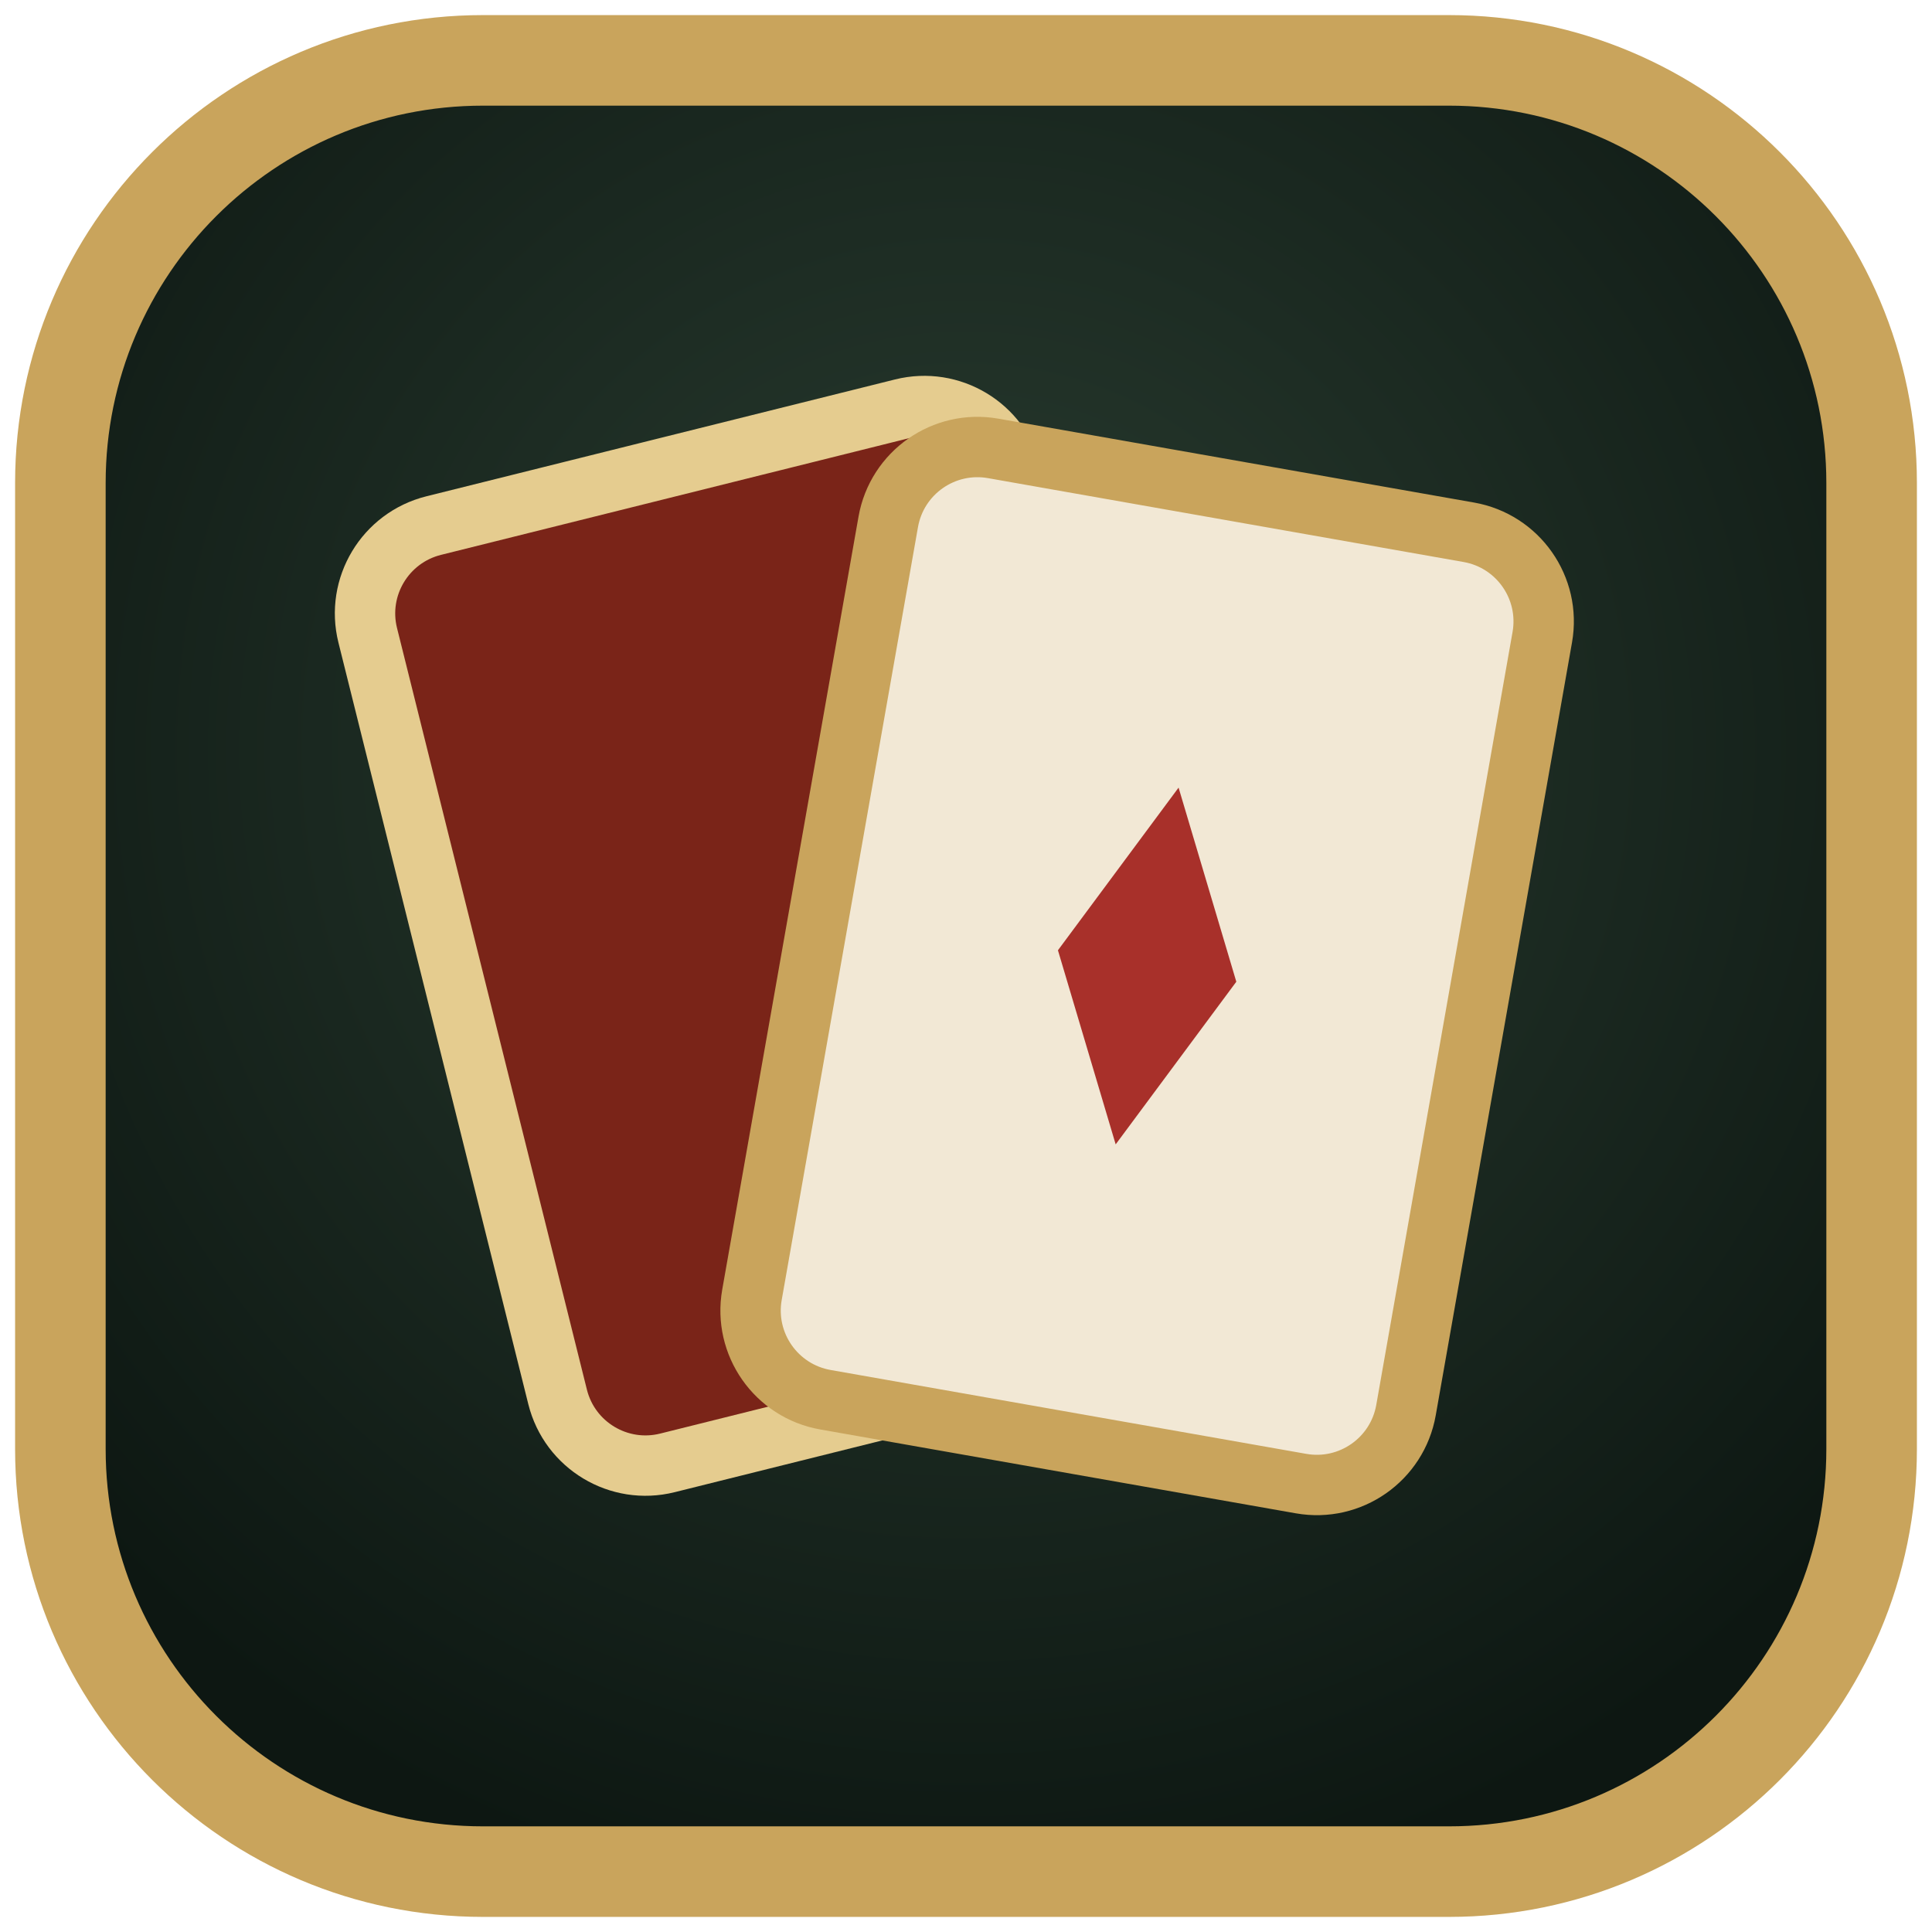
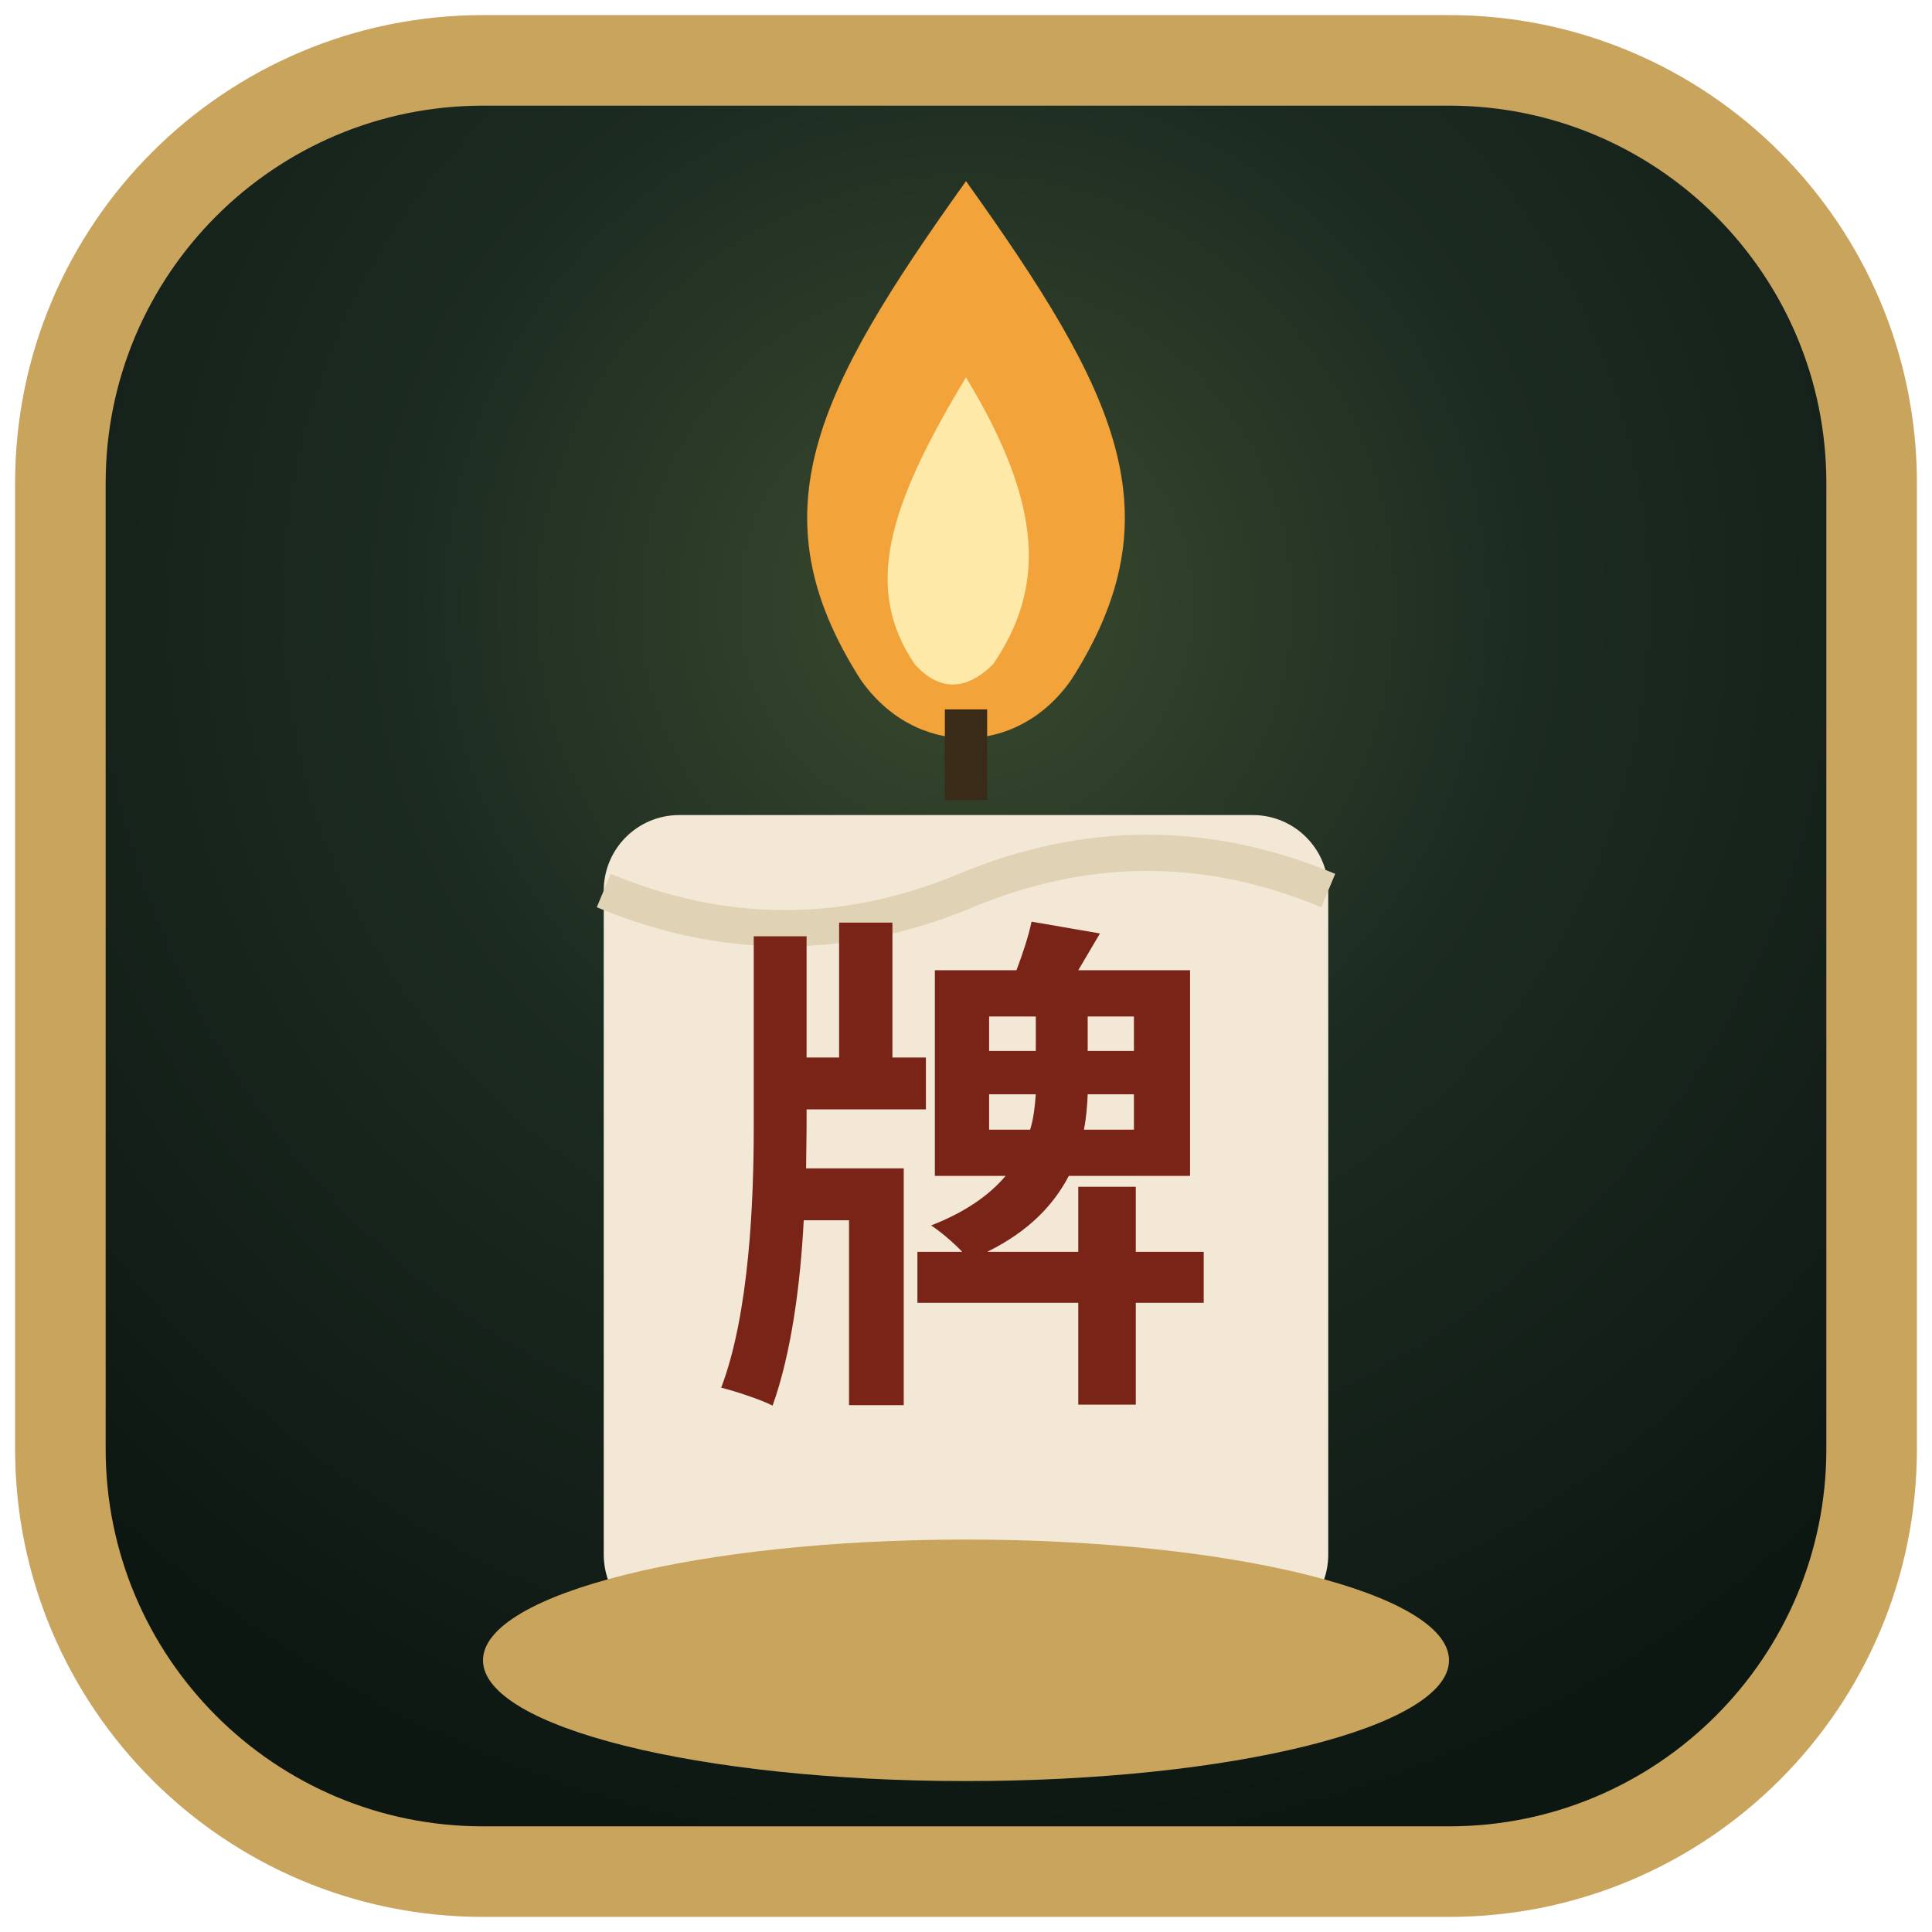
<svg xmlns="http://www.w3.org/2000/svg" viewBox="0 0 64 64">
  <defs>
-     <radialGradient id="g" cx="50%" cy="38%" r="65%">
-       <stop offset="0" stop-color="#2a3d31" />
+     <radialGradient id="g" cx="50%" cy="30%" r="70%">
+       <stop offset="0" stop-color="#3a4a2e" />
+       <stop offset=".45" stop-color="#1c2b21" />
      <stop offset="1" stop-color="#0d1712" />
    </radialGradient>
  </defs>
  <rect x="2" y="2" width="60" height="60" rx="14" fill="url(#g)" stroke="#C9A45C" stroke-width="3" />
-   <rect x="15" y="15" width="22" height="32" rx="3" fill="#7a2418" stroke="#E5CC8F" stroke-width="2" transform="rotate(-14 26 31)" />
-   <rect x="27" y="16" width="22" height="32" rx="3" fill="#F2E8D5" stroke="#C9A45C" stroke-width="2" transform="rotate(10 38 32)" />
-   <path d="M38 26l3 6-3 6-3-6z" fill="#A8302A" transform="rotate(10 38 32)" />
+   <path d="M32 6c5 7 7 11 3.5 16.5-1.8 2.6-5.2 2.6-7 0C25 17 27 13 32 6z" fill="#F2A33A" />
+   <path d="M32 12.5c2.6 4.3 2.6 7 .9 9.5-.9.9-1.8.9-2.6 0-1.7-2.5-.9-5.2 1.7-9.5z" fill="#FFE9A8" />
+   <path d="M32 23.5v3" stroke="#3a2a18" stroke-width="1.4" />
+   <rect x="20.0" y="27" width="24" height="27" rx="2.5" fill="#F2E8D5" />
+   <path d="M20.0 29.5q6.0 2.5 12.0 0t12.0 0" fill="none" stroke="#E0D2B4" stroke-width="1.2" />
+   <text x="32" y="45" text-anchor="middle" font-size="17" font-family="Noto Serif TC, Songti TC, PMingLiU, serif" font-weight="700" fill="#7a2418">牌</text>
+   <ellipse cx="32" cy="55" rx="16" ry="4" fill="#C9A45C" />
</svg>
